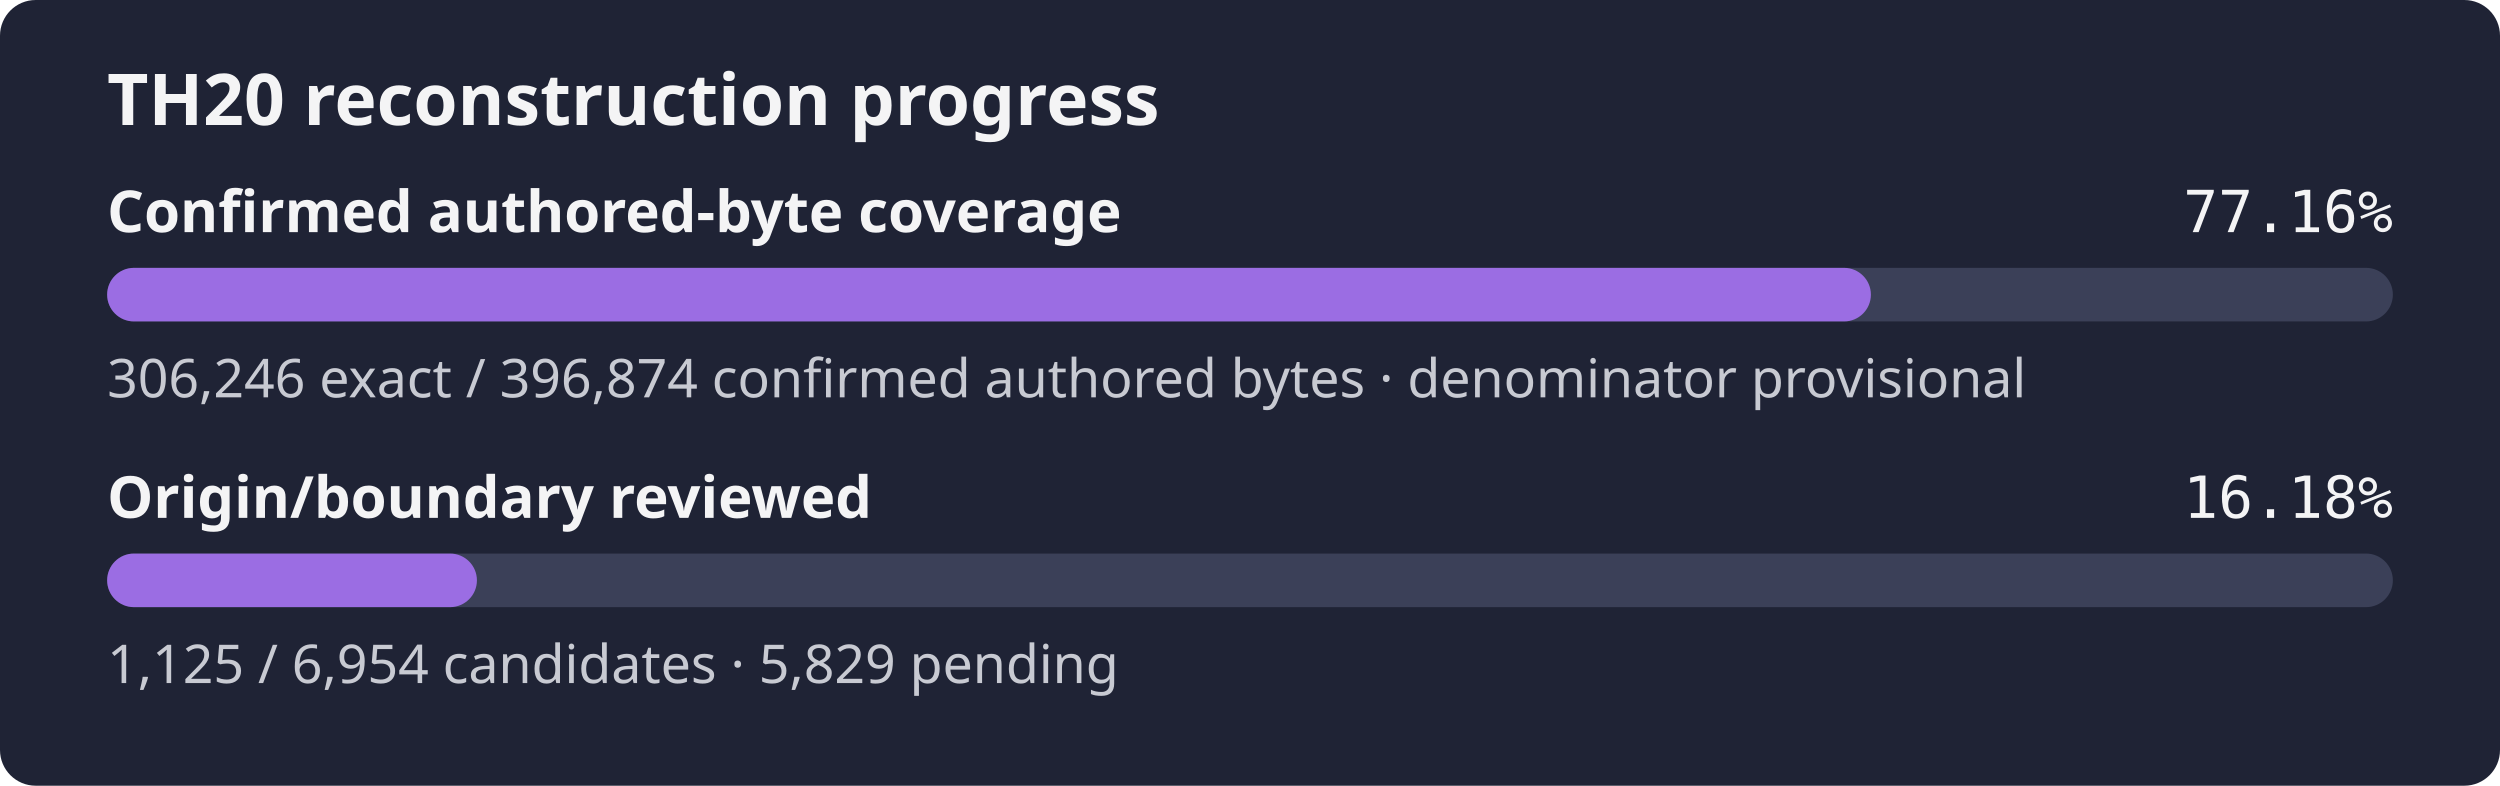
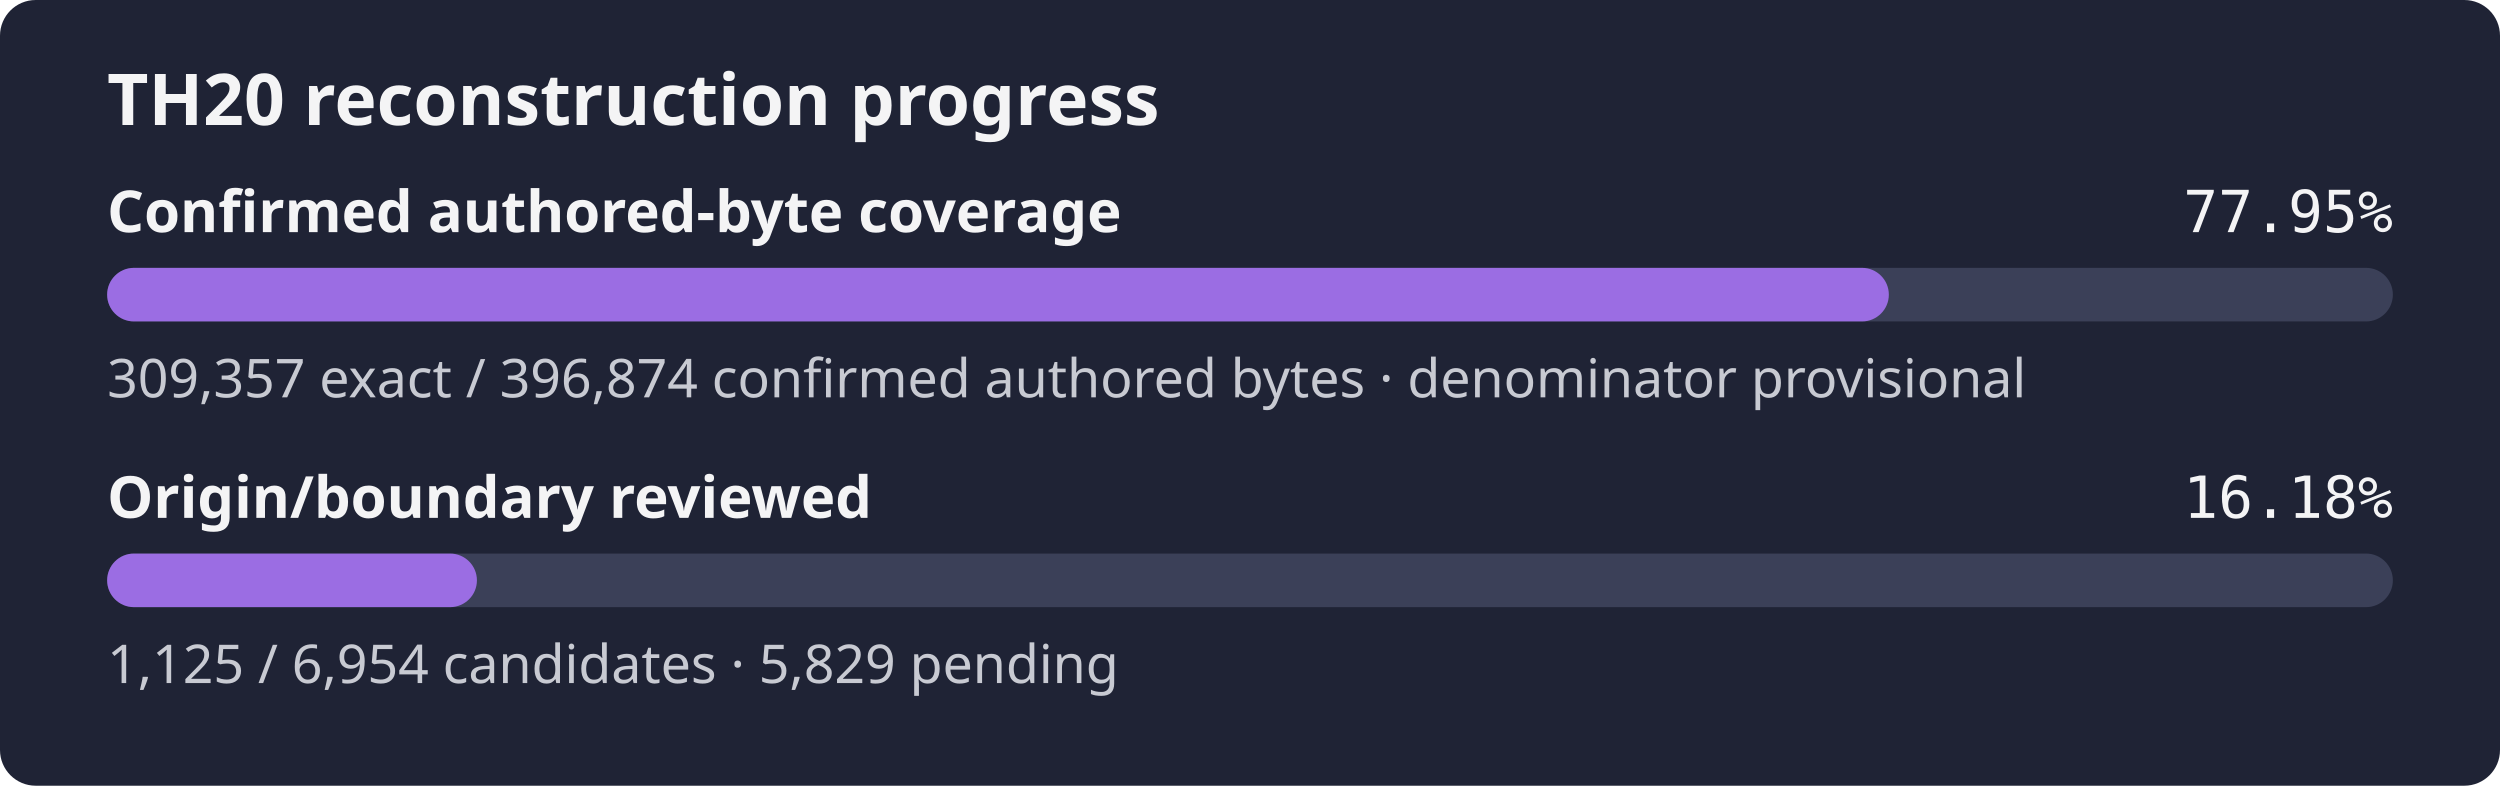
- <svg xmlns="http://www.w3.org/2000/svg" width="560" height="176" role="img" aria-label="TH20 reconstruction progress: 77.16% of the confirmed authored-byte set is exact, origin review 16.18%">
+ <svg xmlns="http://www.w3.org/2000/svg" width="560" height="176" role="img" aria-label="TH20 reconstruction progress: 77.95% of the confirmed authored-byte set is exact, origin review 16.18%">
  <rect width="560" height="176" rx="8" fill="#1f2335" />
  <text x="24" y="28" fill="#f4f4f5" font-family="sans-serif" font-size="16" font-weight="600">TH20 reconstruction progress</text>
  <text x="24" y="52" fill="#f4f4f5" font-family="sans-serif" font-size="13" font-weight="600">Confirmed authored-byte coverage</text>
-   <text x="536" y="52" fill="#f4f4f5" text-anchor="end" font-family="monospace" font-size="13">77.16%</text>
+   <text x="536" y="52" fill="#f4f4f5" text-anchor="end" font-family="monospace" font-size="13">77.95%</text>
  <rect x="24" y="60" width="512" height="12" rx="6" fill="#3b4058" />
-   <rect x="24" y="60" width="395.08" height="12" rx="6" fill="#9b6de3" />
-   <text x="24" y="89" fill="#c8cad2" font-family="sans-serif" font-size="12">306,246 exact / 396,874 confirmed authored bytes · denominator provisional</text>
+   <rect x="24" y="60" width="399.10" height="12" rx="6" fill="#9b6de3" />
+   <text x="24" y="89" fill="#c8cad2" font-family="sans-serif" font-size="12">309,357 exact / 396,874 confirmed authored bytes · denominator provisional</text>
  <text x="24" y="116" fill="#f4f4f5" font-family="sans-serif" font-size="13" font-weight="600">Origin/boundary reviewed</text>
  <text x="536" y="116" fill="#f4f4f5" text-anchor="end" font-family="monospace" font-size="13">16.18%</text>
  <rect x="24" y="124" width="512" height="12" rx="6" fill="#3b4058" />
  <rect x="24" y="124" width="82.83" height="12" rx="6" fill="#9b6de3" />
  <text x="24" y="153" fill="#c8cad2" font-family="sans-serif" font-size="12">1,125 / 6,954 candidates · 5,829 pending</text>
</svg>
